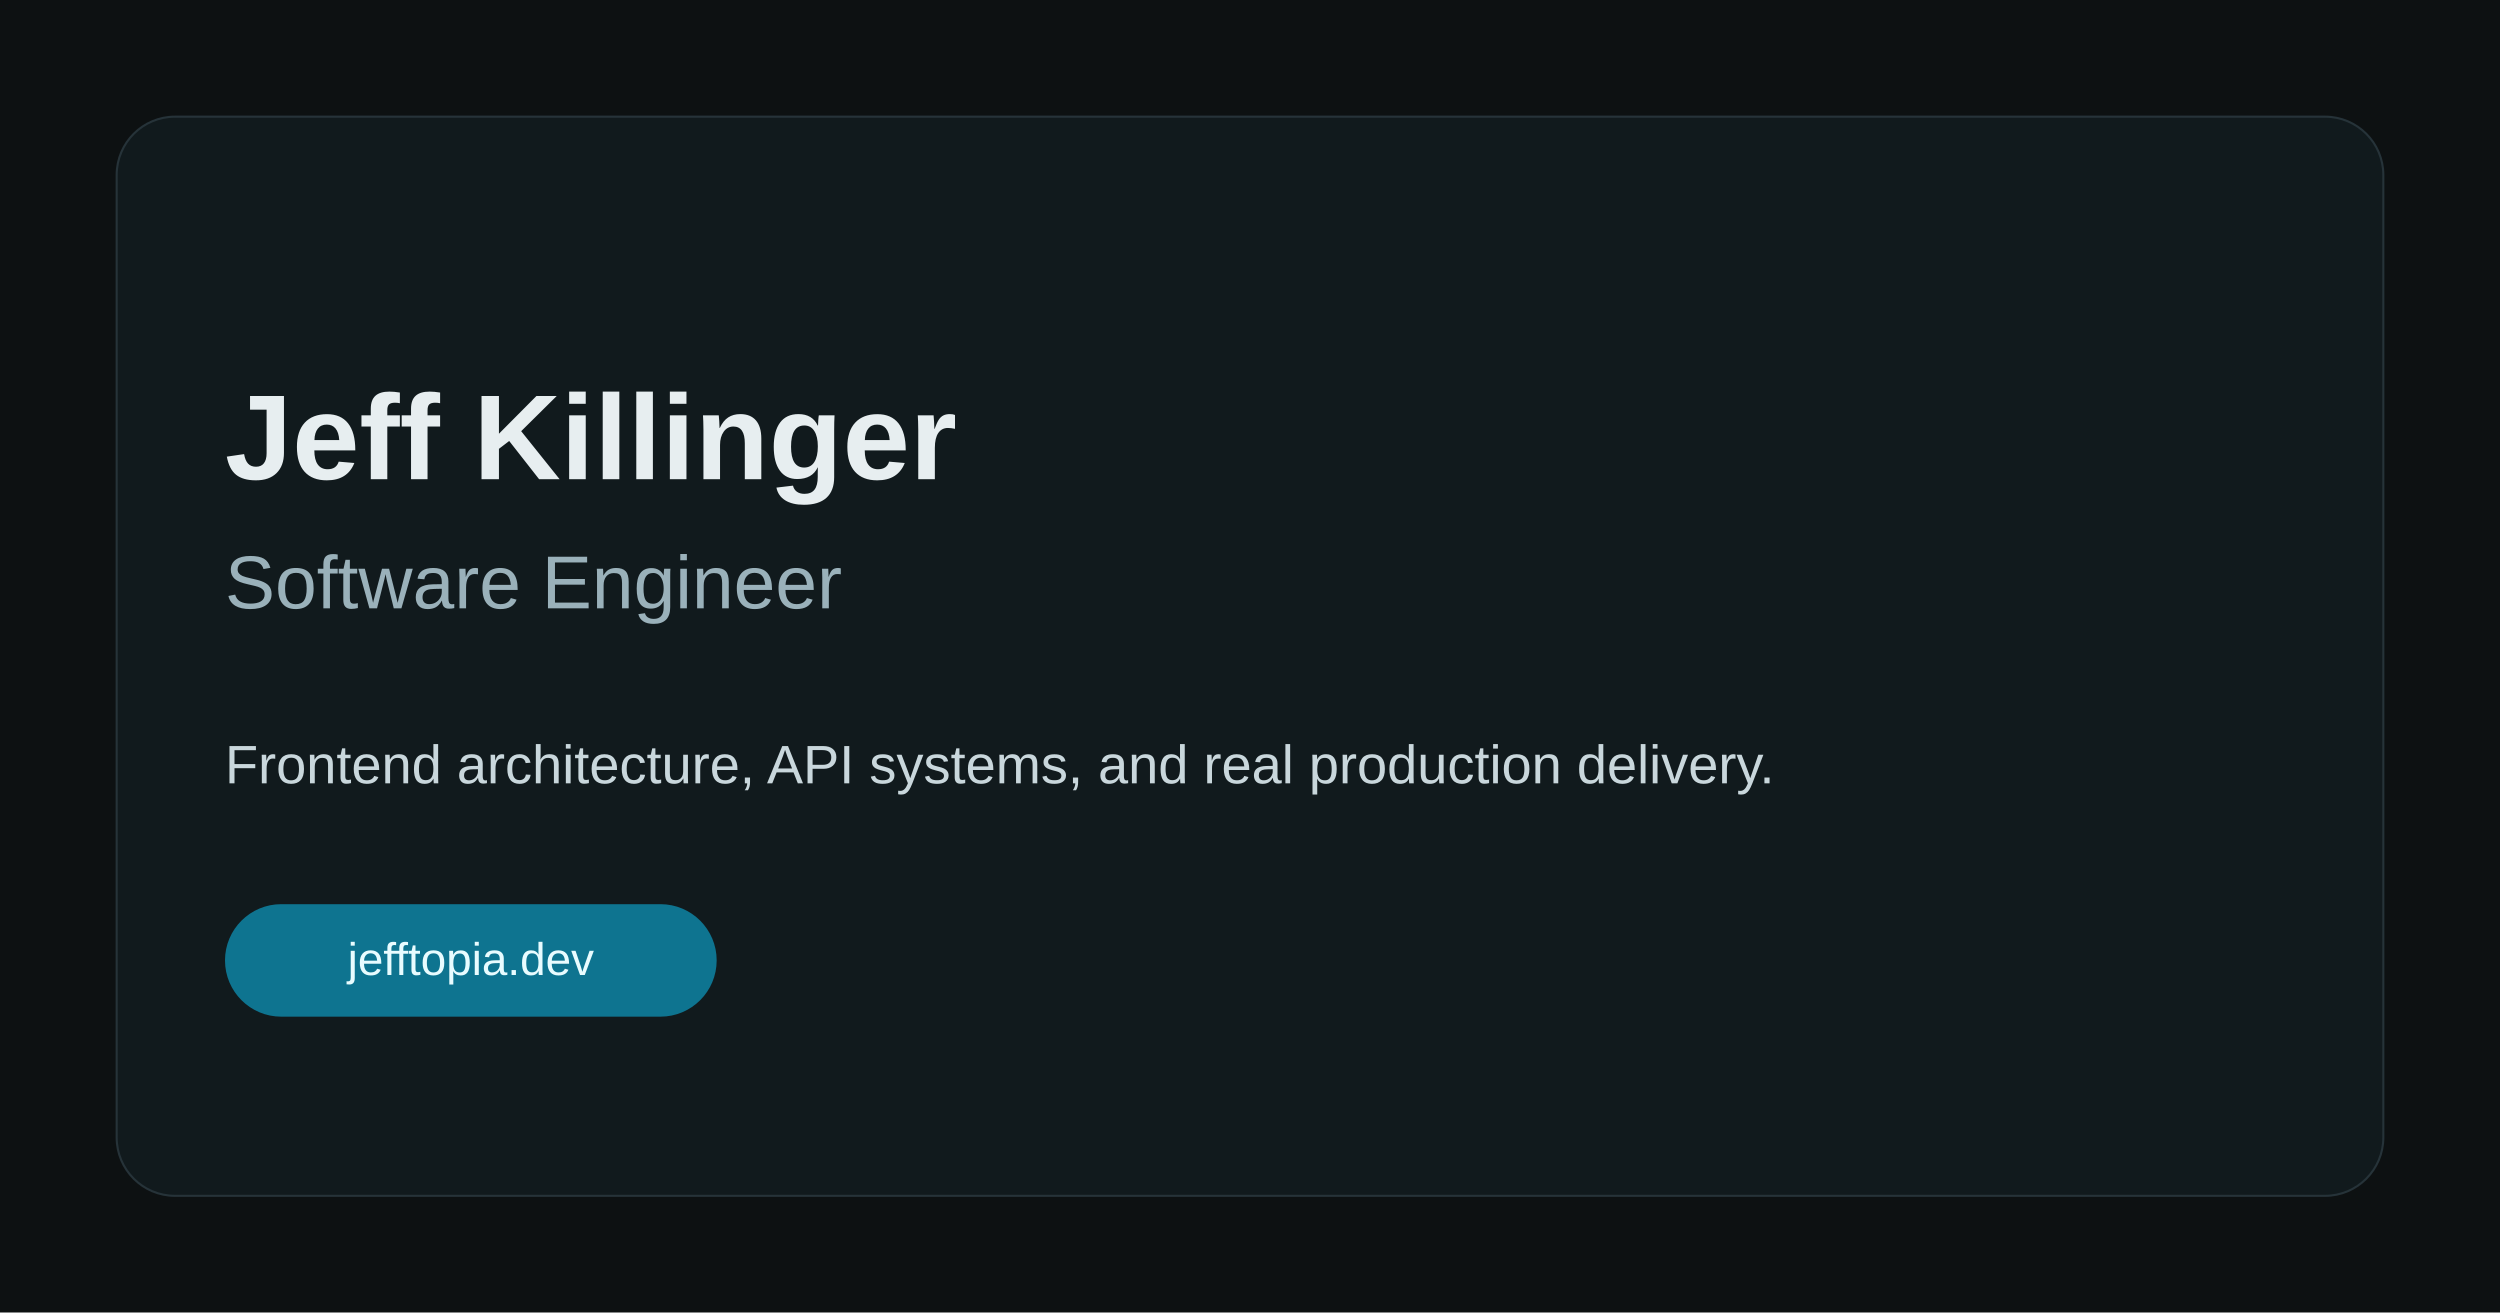
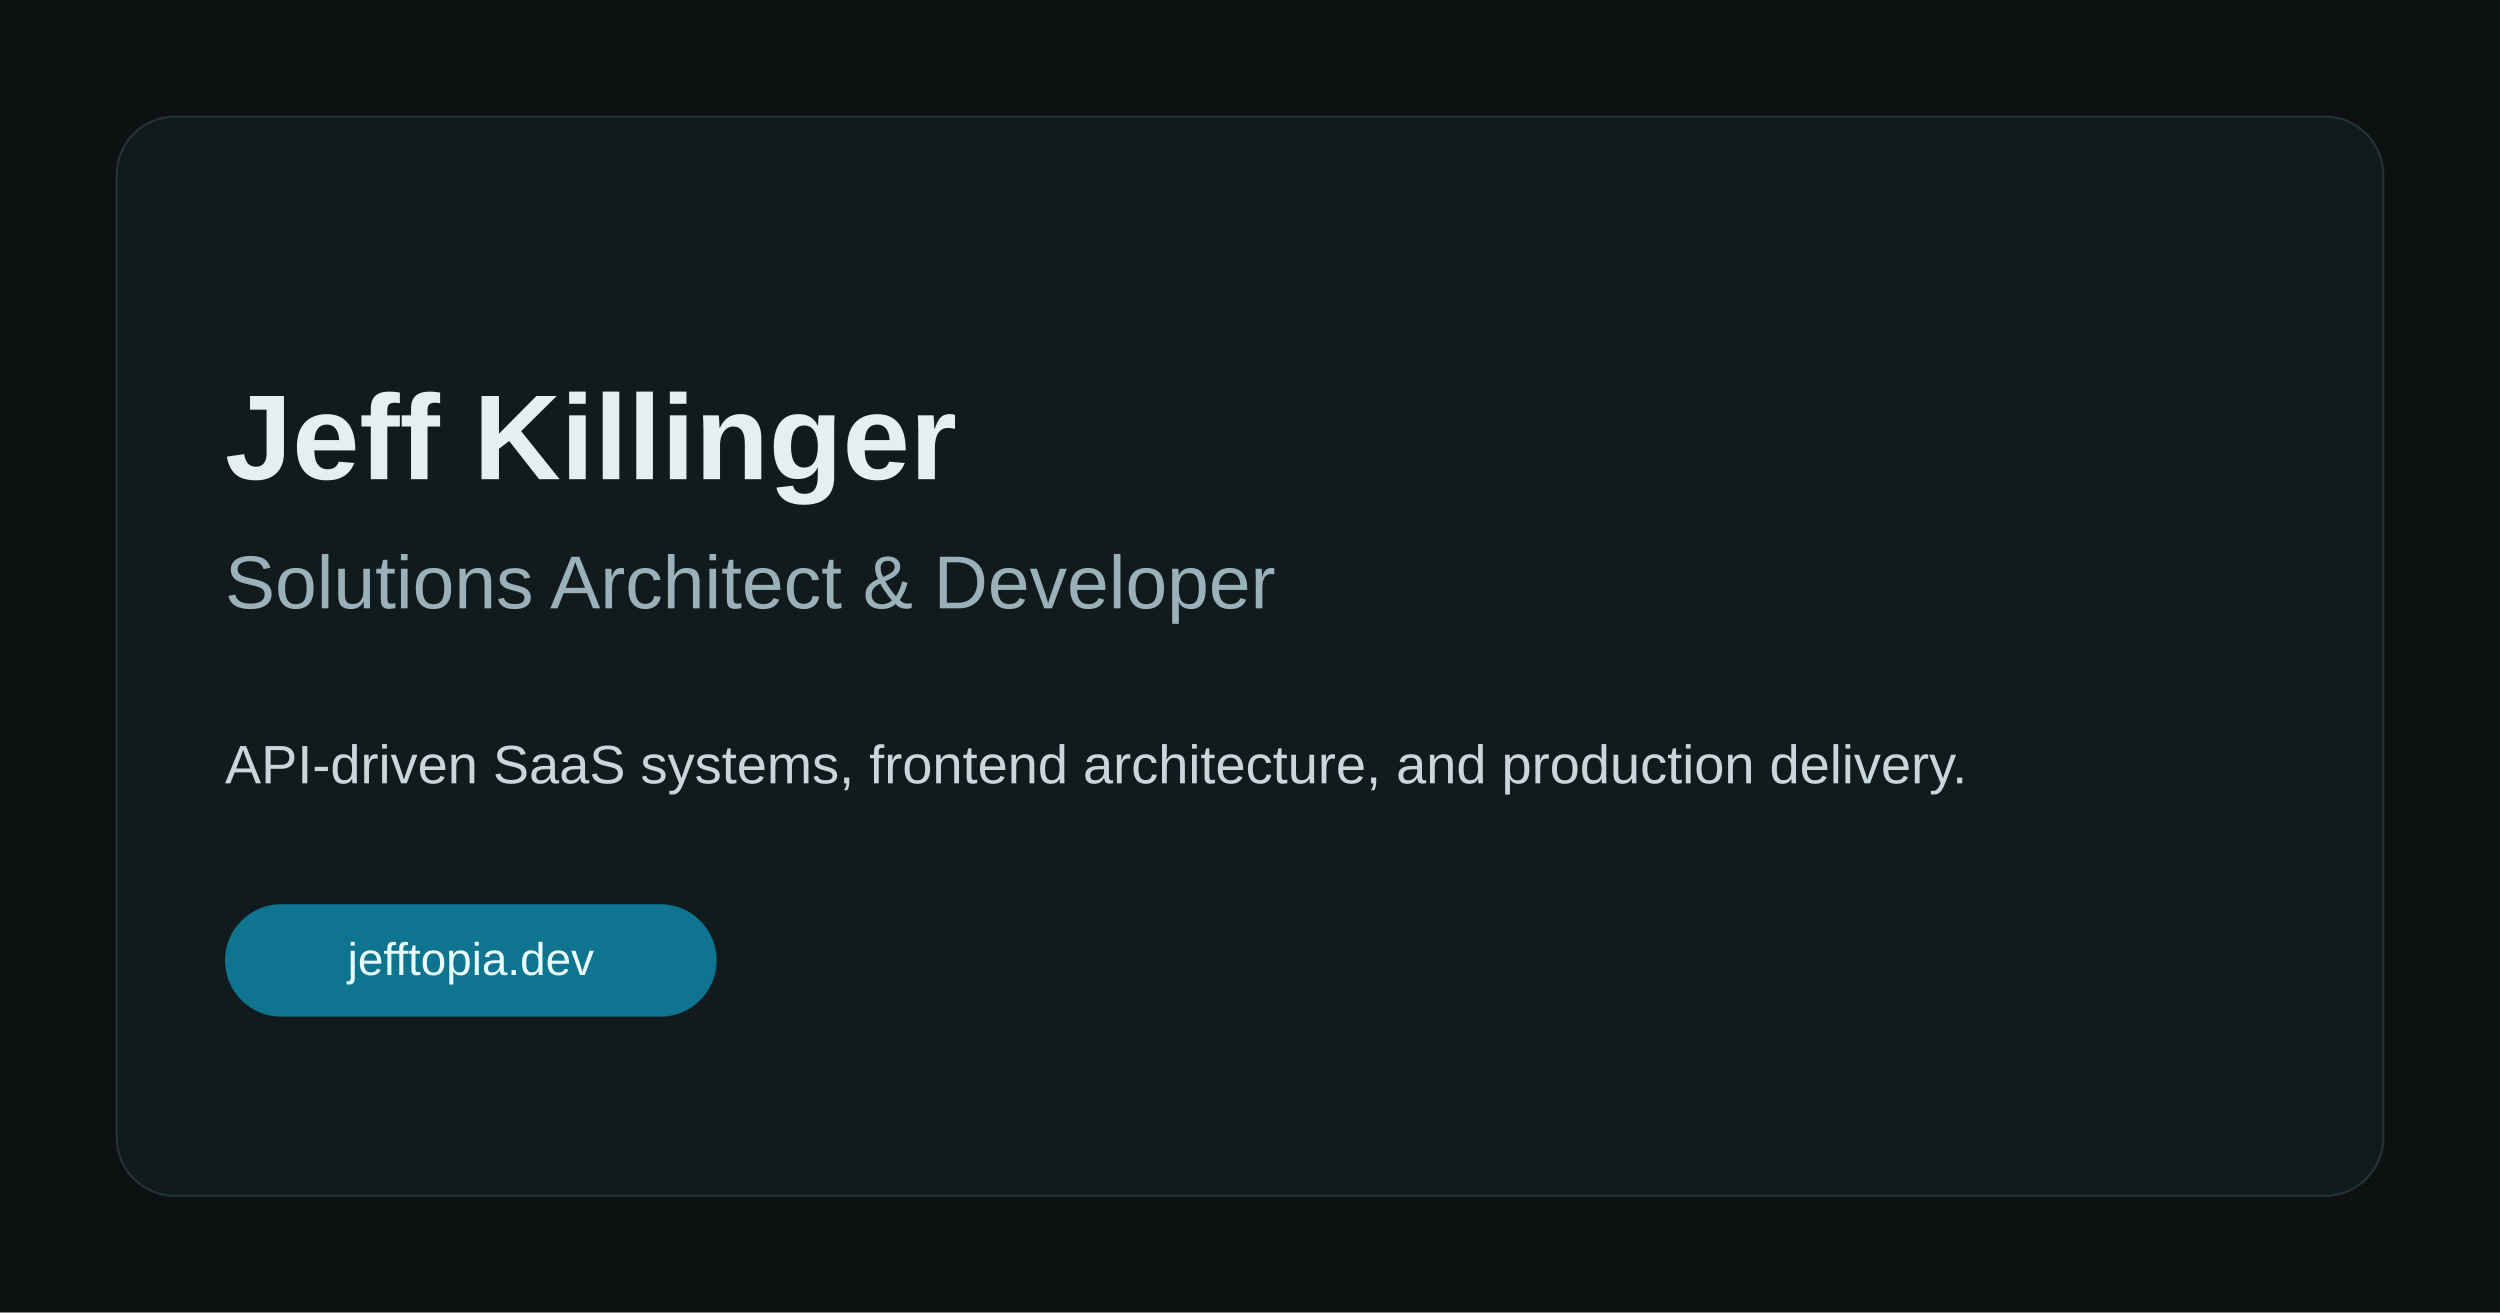
<svg xmlns="http://www.w3.org/2000/svg" width="1200" height="630" viewBox="0 0 1200 630" fill="none">
  <rect width="1200" height="630" fill="#0D1112" />
  <rect x="56" y="56" width="1088" height="518" rx="28" fill="#111A1D" stroke="#263339" />
  <text x="108" y="230" fill="#E7EEF0" font-family="Arial, sans-serif" font-size="58" font-weight="700">Jeff Killinger</text>
-   <text x="108" y="292" fill="#9AB1BA" font-family="Arial, sans-serif" font-size="36">Software Engineer</text>
-   <text x="108" y="376" fill="#C9D7DC" font-family="Arial, sans-serif" font-size="26">Frontend architecture, API systems, and real production delivery.</text>
+   <text x="108" y="292" fill="#9AB1BA" font-family="Arial, sans-serif" font-size="36">Solutions Architect &amp; Developer</text>
+   <text x="108" y="376" fill="#C9D7DC" font-family="Arial, sans-serif" font-size="26">API-driven SaaS systems, frontend architecture, and production delivery.</text>
  <rect x="108" y="434" width="236" height="54" rx="27" fill="#0E7490" />
  <text x="226" y="468" fill="#E8FCFF" font-family="Arial, sans-serif" font-size="22" text-anchor="middle">jefftopia.dev</text>
</svg>
